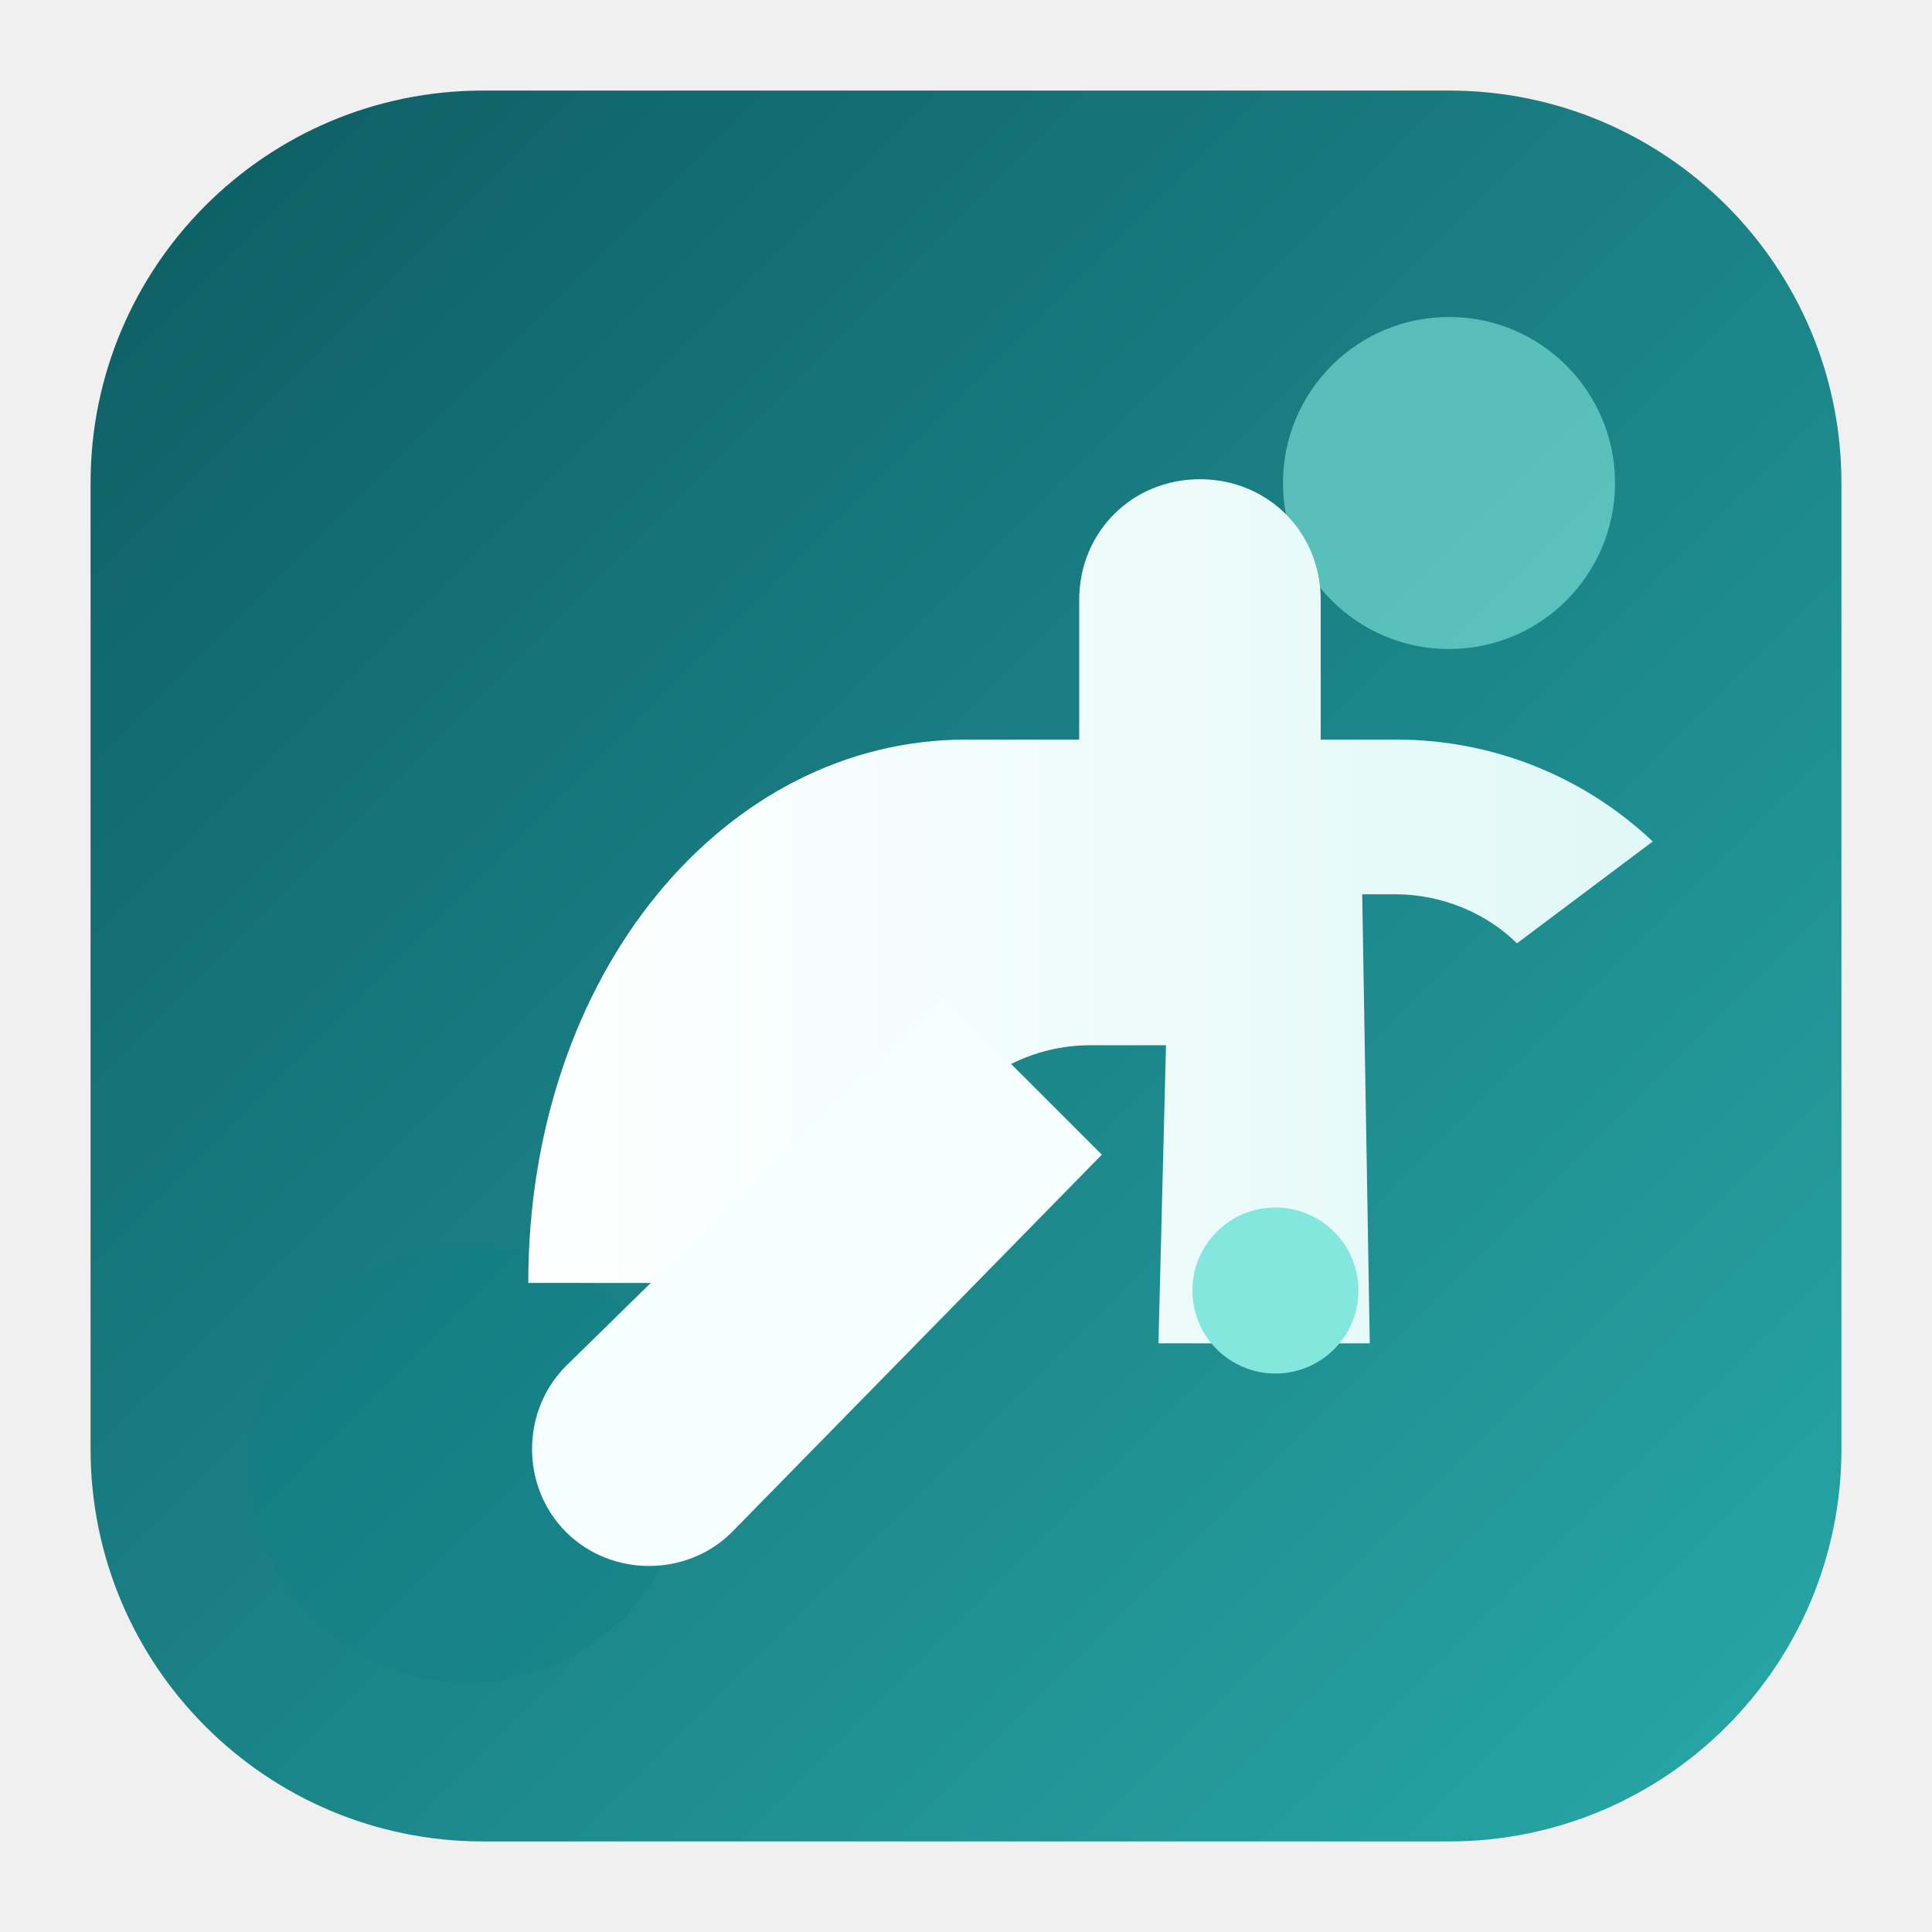
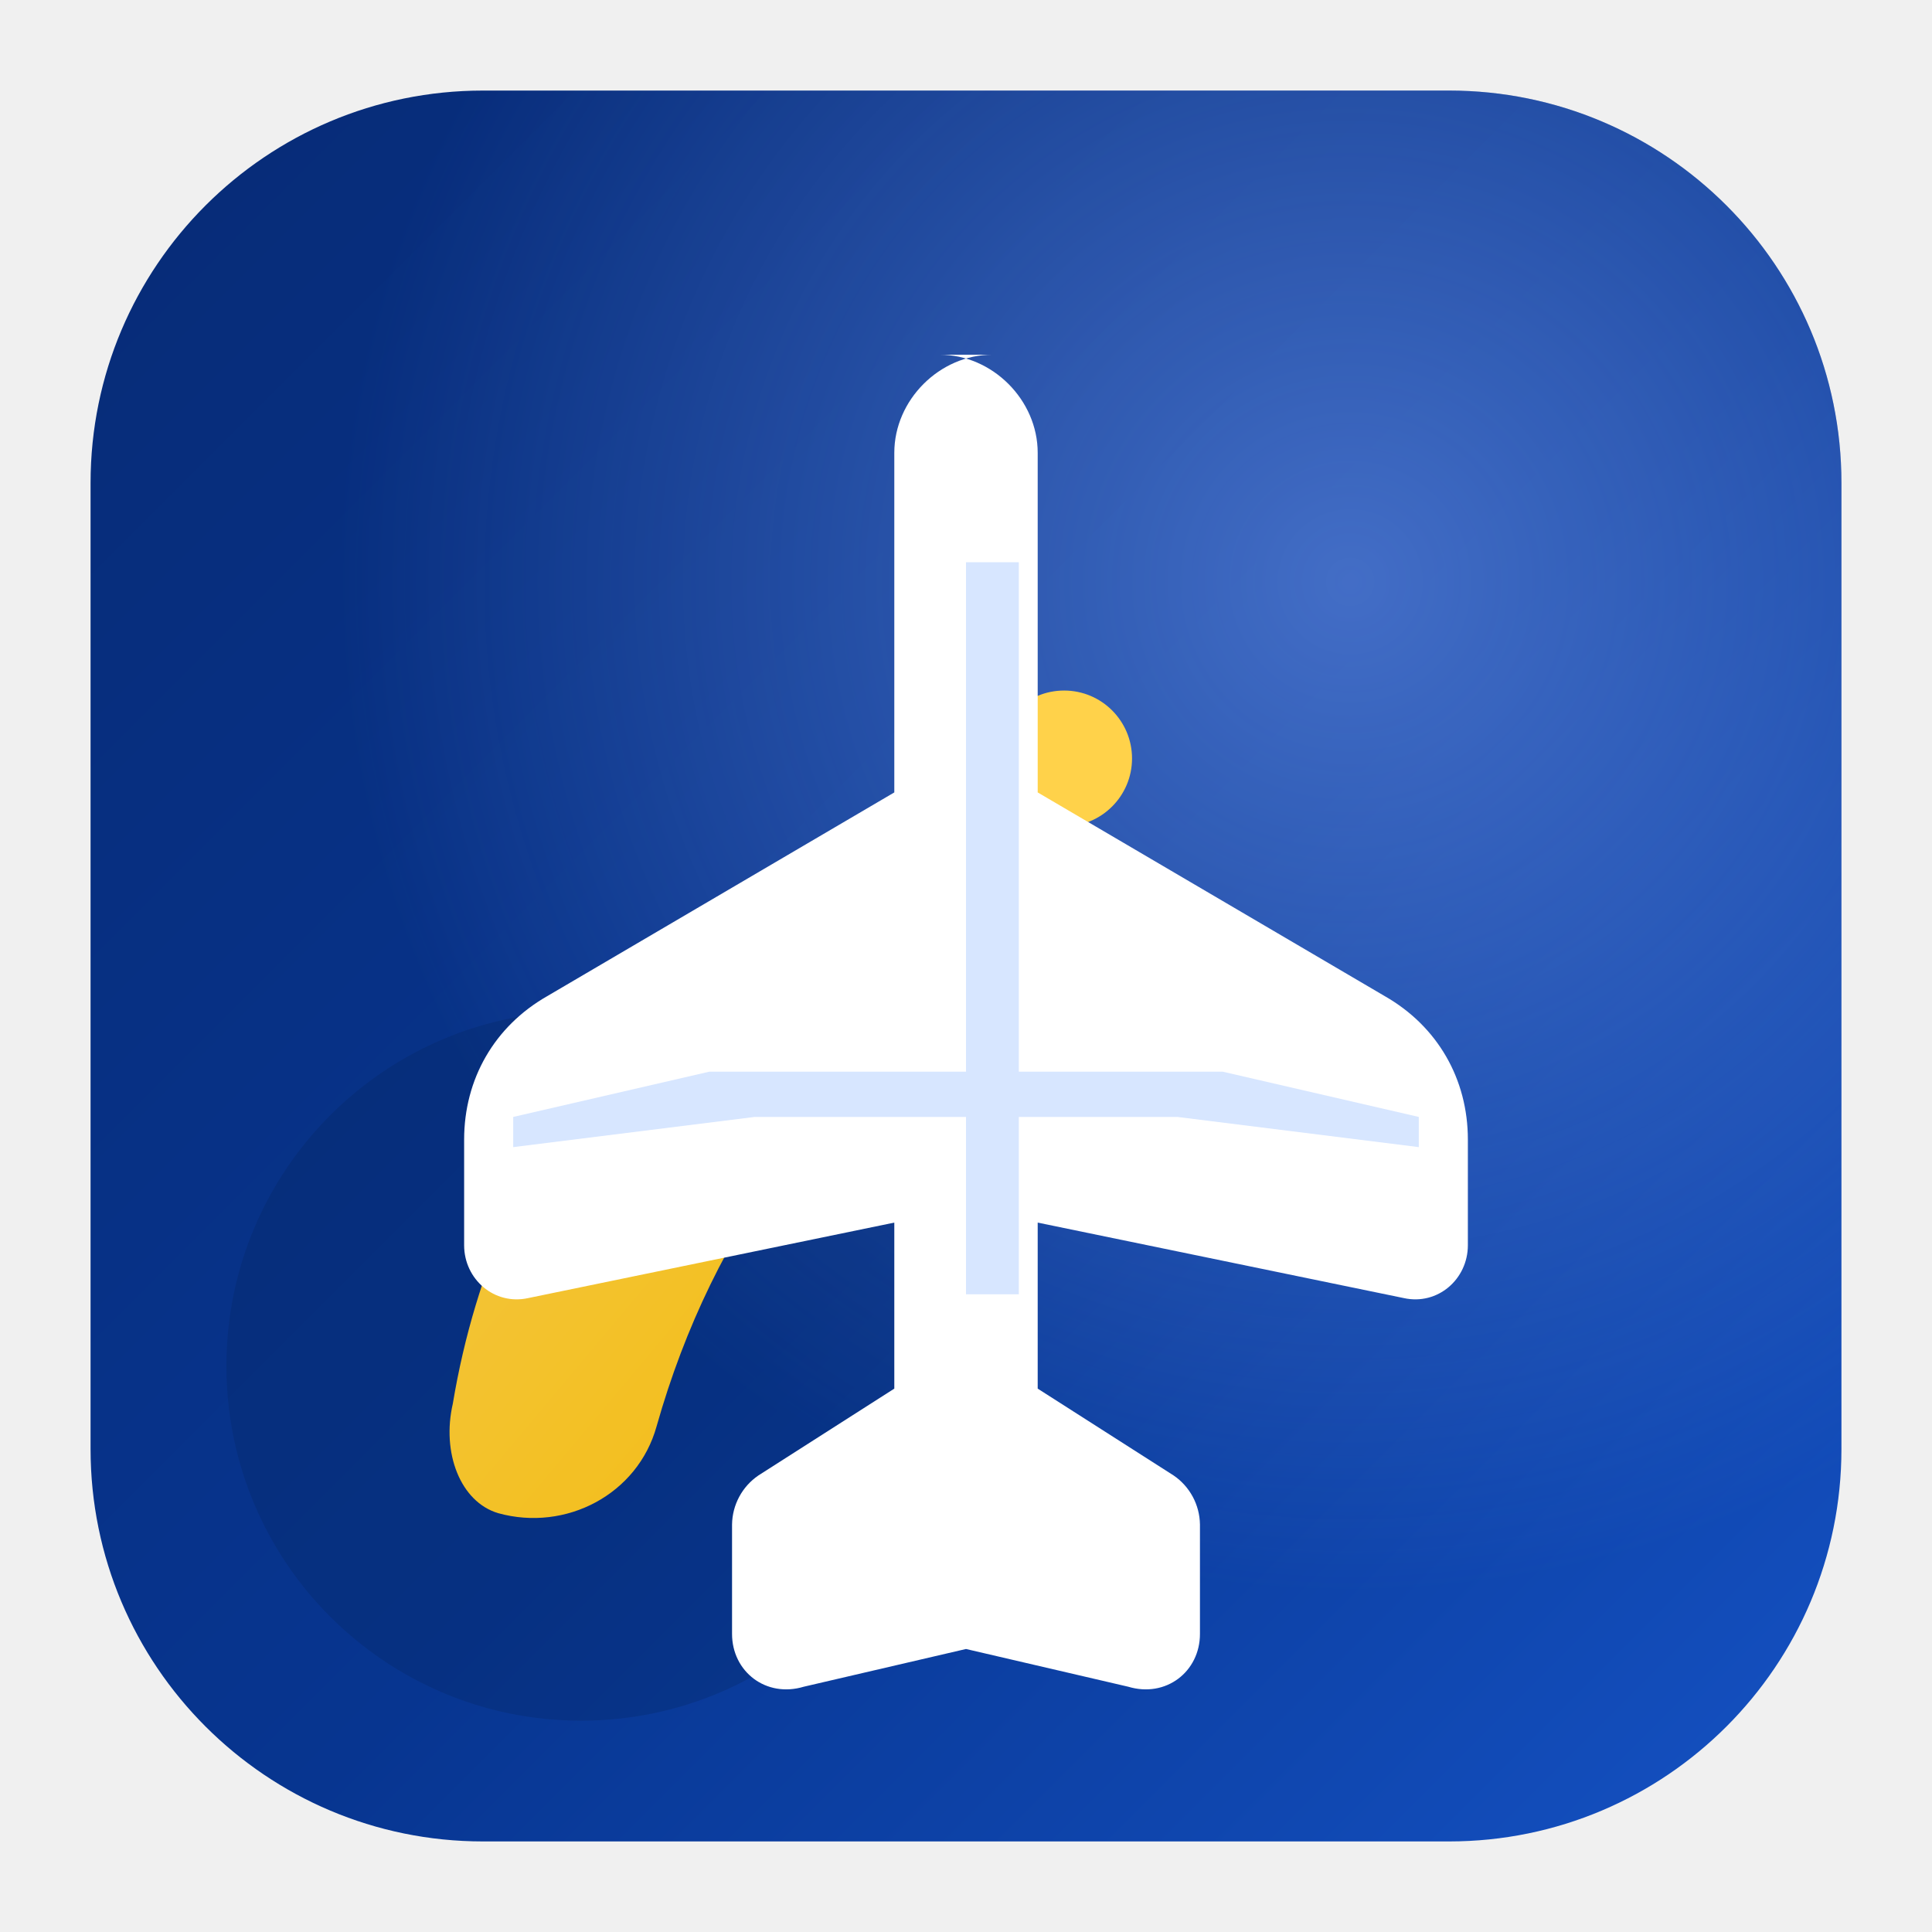
- <svg xmlns="http://www.w3.org/2000/svg" viewBox="0 0 512 512" role="img" aria-label="Voli Torino icon">
+ <svg xmlns="http://www.w3.org/2000/svg" viewBox="0 0 512 512" role="img" aria-label="Ryanair Search icon">
  <defs>
    <linearGradient id="bg" x1="0" y1="0" x2="1" y2="1">
-       <stop offset="0%" stop-color="#0d5c63" />
-       <stop offset="100%" stop-color="#28a8a8" />
+       <stop offset="0%" stop-color="#072b76" />
+       <stop offset="55%" stop-color="#073590" />
+       <stop offset="100%" stop-color="#1552c4" />
    </linearGradient>
-     <linearGradient id="wing" x1="0" y1="0" x2="1" y2="0">
-       <stop offset="0%" stop-color="#ffffff" />
-       <stop offset="100%" stop-color="#dff8f7" />
+     <radialGradient id="glow" cx="72%" cy="28%" r="58%">
+       <stop offset="0%" stop-color="#7ea7ff" stop-opacity="0.5" />
+       <stop offset="100%" stop-color="#7ea7ff" stop-opacity="0" />
+     </radialGradient>
+     <linearGradient id="trail" x1="0" y1="0" x2="1" y2="1">
+       <stop offset="0%" stop-color="#ffd24a" />
+       <stop offset="100%" stop-color="#ffbf00" />
    </linearGradient>
  </defs>
  <rect x="24" y="24" width="464" height="464" rx="104" fill="url(#bg)" />
-   <circle cx="384" cy="128" r="44" fill="#83e7dd" opacity="0.6" />
-   <circle cx="124" cy="388" r="58" fill="#0f7f87" opacity="0.35" />
-   <path d="M140 340c0-82 52-144 116-144h30v-37c0-18 14-32 32-32s32 14 32 32v37h20c26 0 50 10 68 27l-36 27c-8-8-20-13-32-13h-9l2 119h-56l2-79h-20c-30 0-53 28-53 63z" fill="url(#wing)" />
-   <path d="M292 306 194 406c-12 12-32 12-44 0s-12-32 0-44l100-98z" fill="#f4fffe" />
-   <path d="M338 364a22 22 0 1 1 0-44 22 22 0 0 1 0 44Z" fill="#83e7dd" />
+   <rect x="24" y="24" width="464" height="464" rx="104" fill="url(#glow)" />
+   <circle cx="154" cy="362" r="94" fill="#05245f" opacity="0.28" />
+   <path d="M120 372c12-72 58-126 126-152 20-8 39 20 20 33-46 31-77 72-92 125-5 18-24 28-42 23-10-3-15-16-12-29Z" fill="url(#trail)" opacity="0.95" />
+   <circle cx="282" cy="201" r="18" fill="#ffd24a" />
+   <path d="M263 94c-14 0-26 12-26 26v90l-92 54c-14 8-22 22-22 38v28c0 9 8 16 17 14l97-20v44l-36 23a16 16 0 0 0-7 13v29c0 10 9 17 19 14l43-10 43 10c10 3 19-4 19-14v-29a16 16 0 0 0-7-13l-36-23v-44l97 20c9 2 17-5 17-14v-28c0-16-8-30-22-38l-92-54v-90c0-14-12-26-26-26h-14Z" fill="#ffffff" />
+   <path d="M256 149h14v194h-14z" fill="#d7e6ff" />
+   <path d="M188 284h136l52 12v8l-64-8h-112l-64 8v-8z" fill="#d7e6ff" />
</svg>
